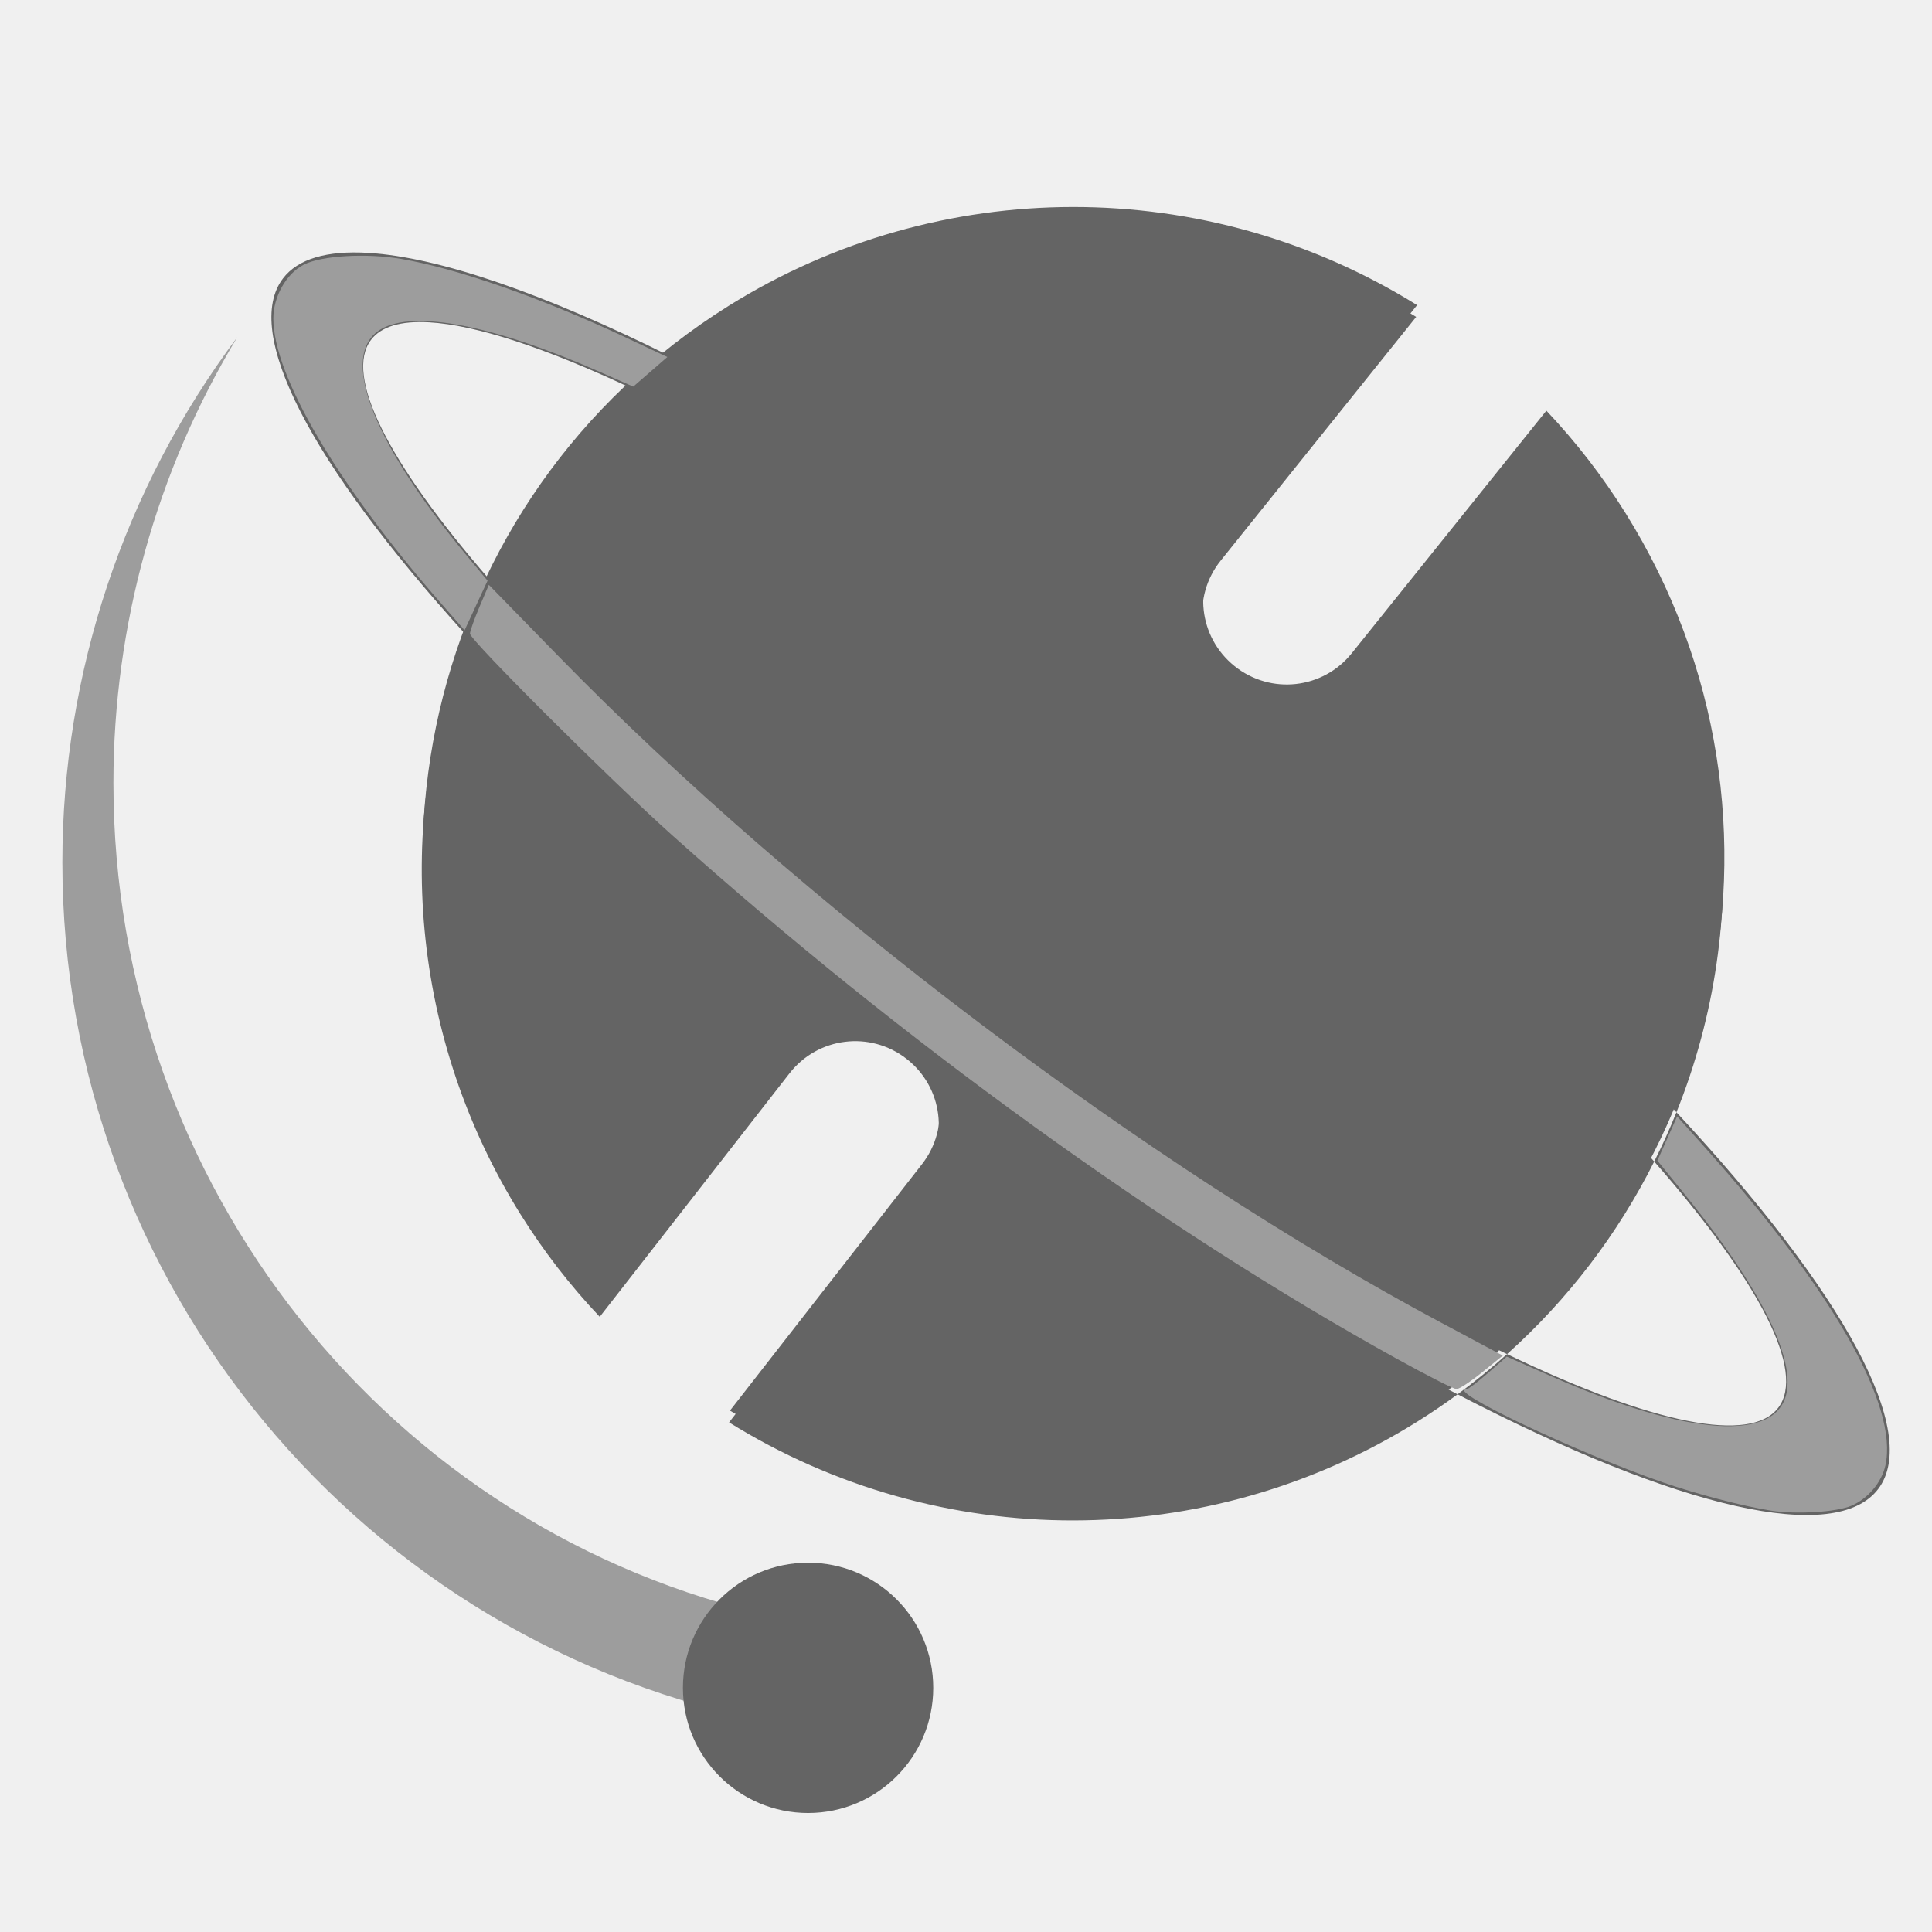
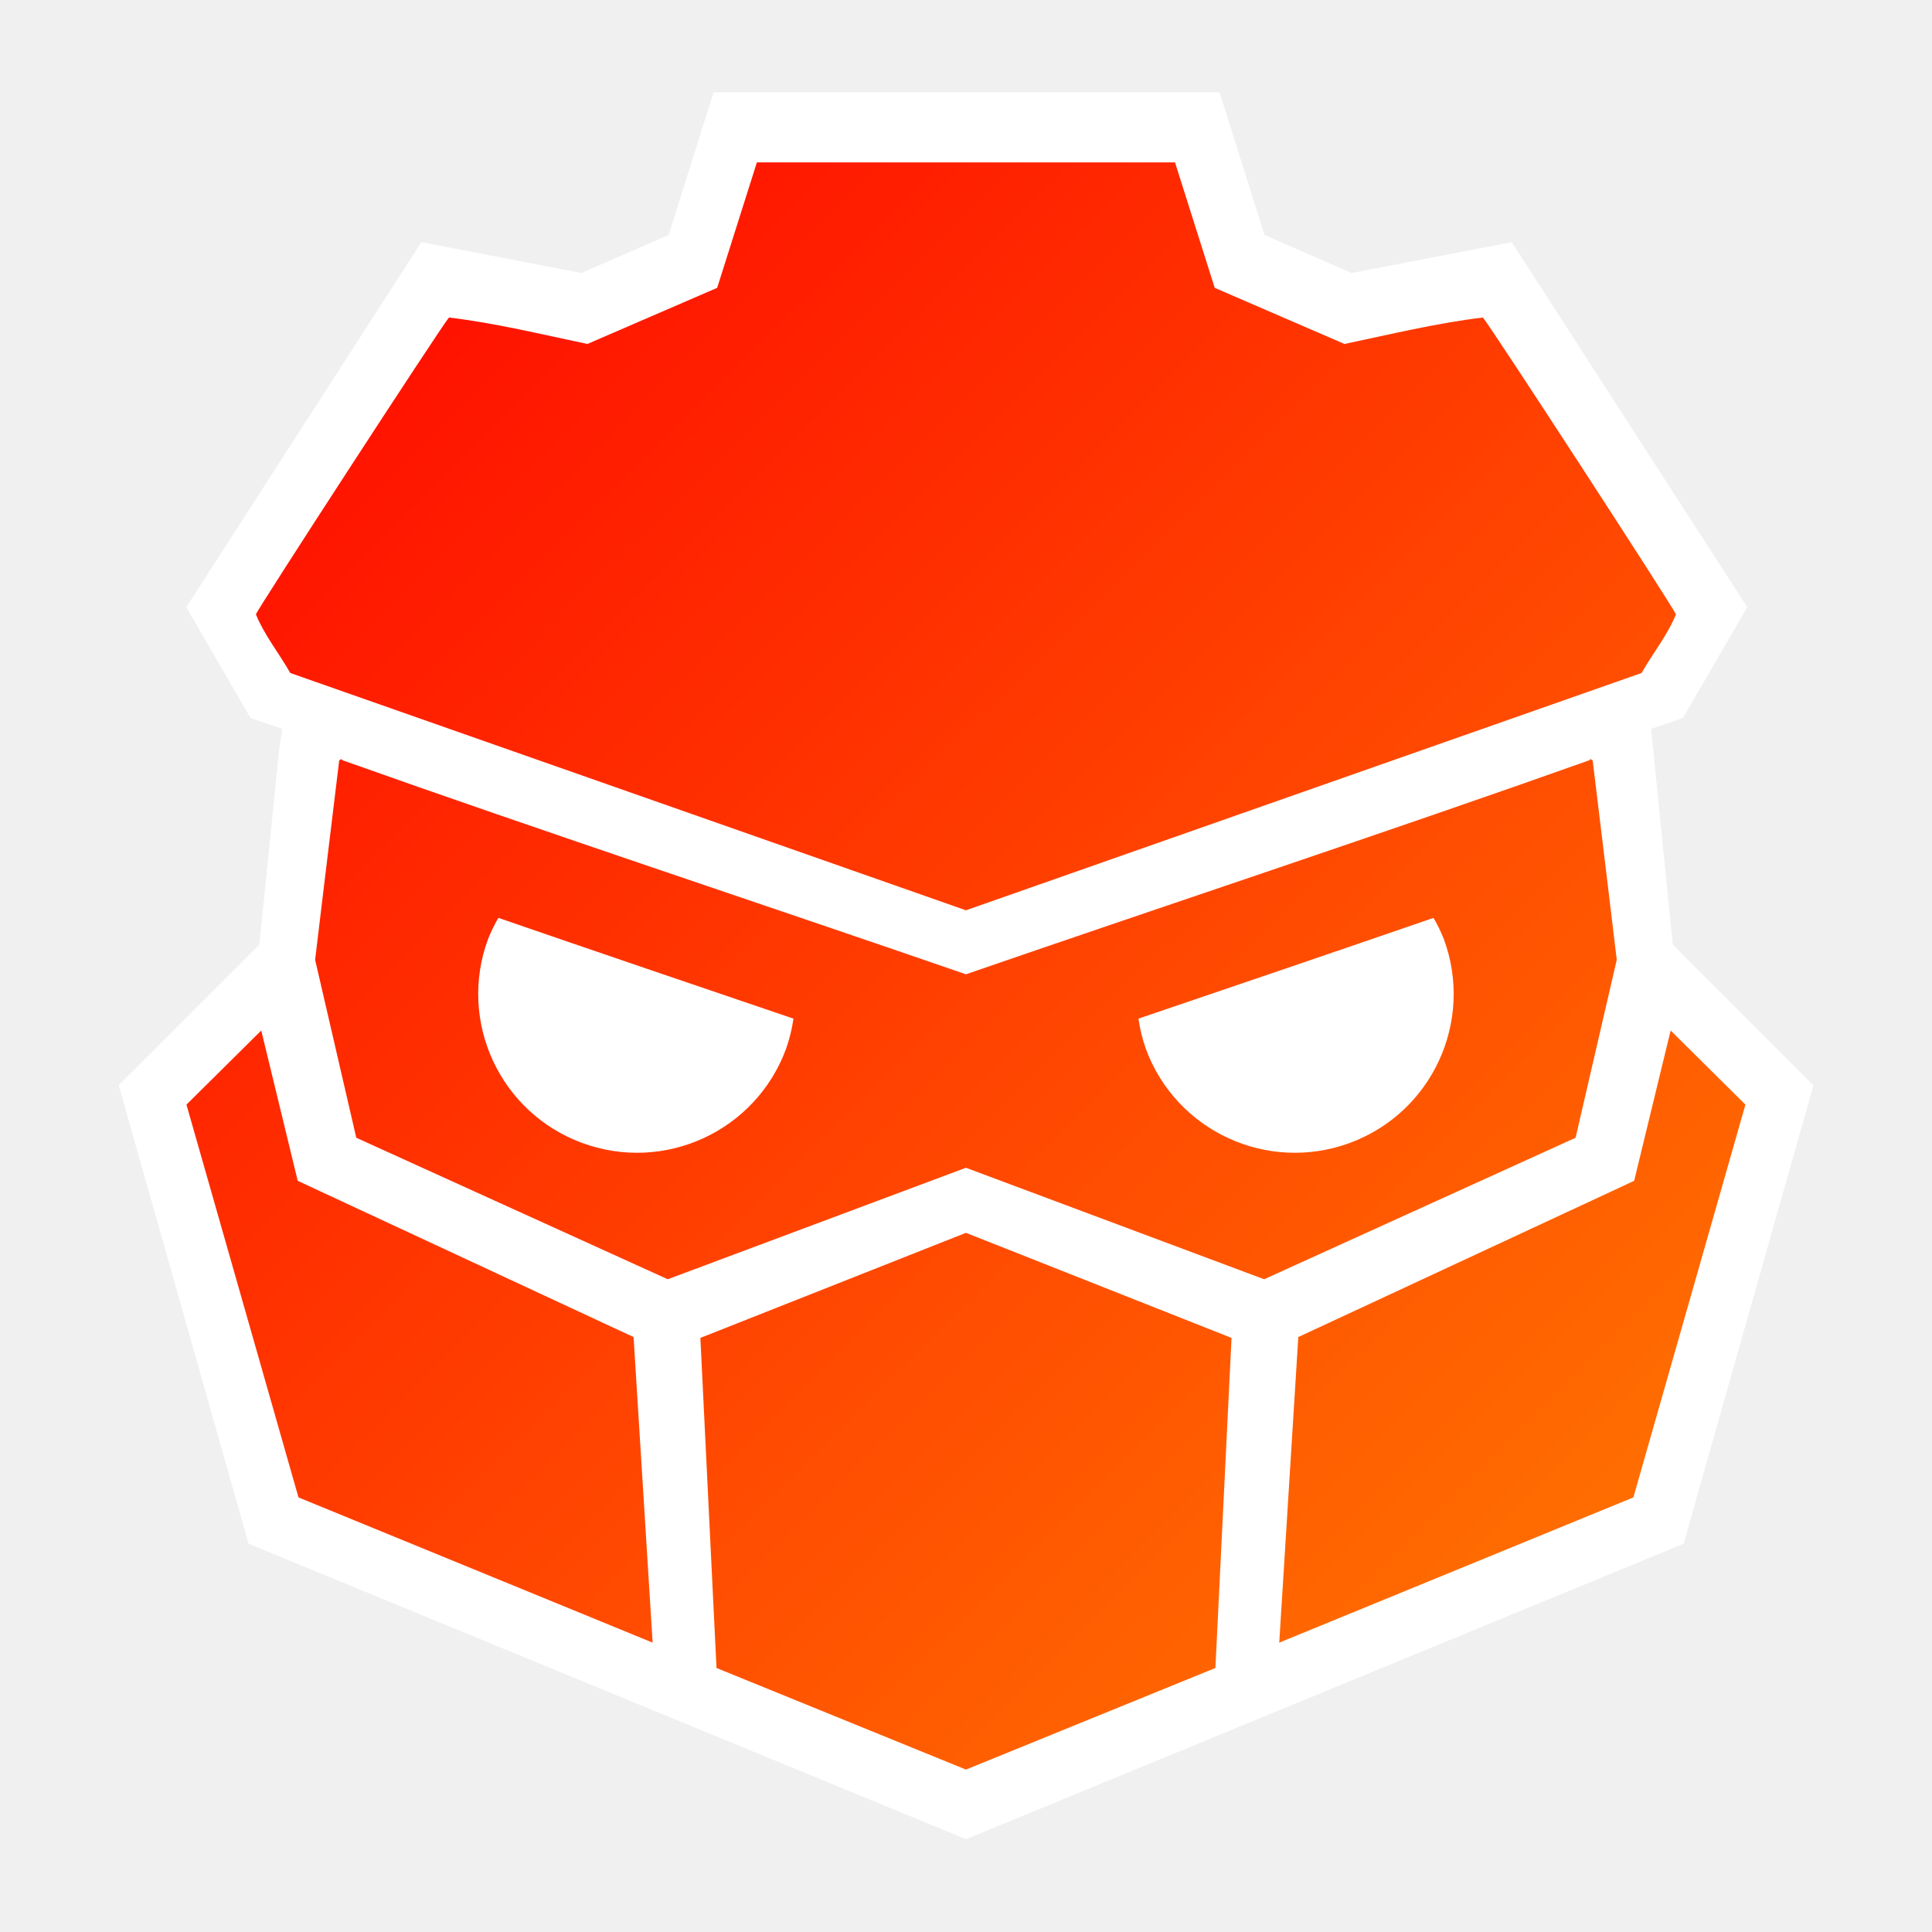
- <svg xmlns="http://www.w3.org/2000/svg" height="256" viewBox="0 0 256 256" width="256">
-   <path d="m187.774 40.429a86.238 86.238 0 0 0 -91.208.088 86.238 86.238 0 0 0 -27.471 118.824 86.238 86.238 0 0 0 10.495 13.582l25.14-32.257c3.765-4.831 10.686-5.691 15.518-1.926 4.831 3.765 5.689 10.685 1.924 15.516l-25.445 32.654a86.238 86.238 0 0 0 91.193-.097 86.238 86.238 0 0 0 27.471-118.824 86.238 86.238 0 0 0 -10.489-13.573l-25.78 32.136c-3.833 4.778-10.764 5.54-15.542 1.707-4.778-3.833-5.538-10.766-1.706-15.544z" fill="#646464" stroke-width="1.327" />
-   <path d="m141.516 28.991a86.238 86.238 0 0 0 -45.073 13.089 86.238 86.238 0 0 0 -7.447 5.216 132.673 29.852 37.192 0 1 72.232 46.024 132.673 29.852 37.192 0 1 60.911 54.059 86.238 86.238 0 0 0 -6.869-77.829 86.238 86.238 0 0 0 -10.489-13.573l-25.781 32.137c-3.833 4.778-10.765 5.538-15.542 1.705-4.778-3.833-5.538-10.765-1.705-15.542l25.9-32.285a86.238 86.238 0 0 0 -46.135-13zm80.622 118.388a86.238 86.238 0 0 1 -2.944 6.53 117.037 23.111 37.192 0 1 16.439 32.619 117.037 23.111 37.192 0 1 -35.941-7.098 86.238 86.238 0 0 1 -6.556 5.322 132.673 29.852 37.192 0 0 55.733 12.55 132.673 29.852 37.192 0 0 -26.732-49.924zm-29.002 37.374a132.673 29.852 37.192 0 1 -68-43.87 132.673 29.852 37.192 0 1 -63.429-56.803 86.238 86.238 0 0 0 7.266 76.824 86.238 86.238 0 0 0 10.495 13.581l25.141-32.256c3.765-4.831 10.685-5.69 15.517-1.925 4.831 3.765 5.69 10.685 1.925 15.517l-25.446 32.653a86.238 86.238 0 0 0 91.192-.096 86.238 86.238 0 0 0 5.341-3.623zm-131.43-100.674a86.238 86.238 0 0 1 3.19-7.24 117.037 23.111 37.192 0 1 -15.732-31.808 117.037 23.111 37.192 0 1 7.681-2.322 117.037 23.111 37.192 0 1 27.092 8.865 86.238 86.238 0 0 1 5.058-4.278 132.673 29.852 37.192 0 0 -40.162-13.786 132.673 29.852 37.192 0 0 -11.342 3.392 132.673 29.852 37.192 0 0 24.215 47.177zm22.231-32.505a86.238 86.238 0 0 0 -19.041 25.265 117.037 23.111 37.192 0 0 63.53 57.353 117.037 23.111 37.192 0 0 71.265 45.239 86.238 86.238 0 0 0 19.502-25.521 117.037 23.111 37.192 0 0 -62.823-56.542 117.037 23.111 37.192 0 0 -72.434-45.793z" fill="#646464" stroke-width="1.327" />
-   <g fill="#9d9d9d">
-     <g stroke-width=".474">
-       <path d="m234.687 200.17c-3.719-.586-9.885-2.198-14.382-3.76-11.629-4.04-29.078-12.344-25.939-12.344.2 0 1.471-.969 2.824-2.153l2.461-2.153 5.823 2.57c18.225 8.045 30.092 8.836 31.286 2.087.887-5.012-3.804-14.166-13.201-25.761l-3.946-4.87 1.308-2.93 1.308-2.93 3.555 3.972c17.106 19.113 25.804 34.413 24.041 42.288-.504 2.251-2.314 4.394-4.5 5.33-1.992.853-7.3 1.178-10.638.653z" />
-       <path d="m58.264 79.737c-13.594-15.568-22.048-29.961-22.048-37.535 0-2.896 1.722-5.945 4.028-7.13 2.341-1.203 8.287-1.555 12.912-.763 7.518 1.287 18.69 5.2 29.896 10.47l5.376 2.528-2.259 1.96-2.259 1.96-4.59-2.02c-13.896-6.116-24.481-8.162-28.854-5.579-5.602 3.309-1.28 14.746 11.301 29.897l2.837 3.417-1.522 3.285-1.522 3.285z" />
-       <path d="m185 180c-30.957-17.123-65.623-42.175-95.951-69.342-8.353-7.483-26.771-25.846-26.773-26.695-.001-.323.561-1.911 1.247-3.529l1.249-2.942 9.206 9.435c32.078 32.876 77.903 67.477 117.02 88.358l8.13 4.34-2.743 2.22c-1.508 1.221-3.034 2.219-3.391 2.219-.357-.001-3.954-1.829-7.993-4.064z" />
-     </g>
-     <path d="m31.446 44.675a116.089 116.089 0 0 0 -23.182 69.604 116.089 116.089 0 0 0 94.558 114.076v-14.091a111.399 113.074 0 0 1 -87.793-110.505 111.399 113.074 0 0 1 16.416-59.084z" stroke-width="1.327" />
+ <svg xmlns="http://www.w3.org/2000/svg" xmlns:xlink="http://www.w3.org/1999/xlink" width="1024" height="1024" viewBox="0 0 270.933 270.933">
+   <defs>
+     <linearGradient xlink:href="#a" id="b" x1="460.702" x2="521.851" y1="533.831" y2="595.225" gradientTransform="matrix(1.10482 0 0 1.10496 -437.362 -380.895)" gradientUnits="userSpaceOnUse" />
+     <linearGradient id="a">
+       <stop offset="0" stop-color="#ff1300" />
+       <stop offset="1" stop-color="#ff6e01" />
+     </linearGradient>
+   </defs>
+   <g stroke-width=".28" paint-order="stroke fill markers">
+     <path fill="#fff" d="m 1540.462,105.572 -0.137,0.435 -0.266,0.116 -0.488,-0.094 -0.717,1.113 0.196,0.338 0.097,0.033 -0.01,0.065 -0.06,0.593 -0.429,0.429 0.396,1.398 2.188,0.901 2.188,-0.901 0.396,-1.398 -0.429,-0.429 -0.066,-0.658 0.097,-0.033 0.196,-0.338 -0.718,-1.113 -0.488,0.094 -0.266,-0.116 -0.137,-0.435 z" color="#000" style="-inkscape-stroke:none" transform="translate(-70740.898 -4841.975)scale(45.98683)" />
+     <path fill="url(#b)" d="m 90.071,198.673 -2.273,7.181 c -2.476,1.071 -4.952,2.141 -7.428,3.213 -2.627,-0.553 -5.261,-1.194 -7.923,-1.515 -0.42,0.473 -11.053,16.824 -11.05,16.993 0.49,1.199 1.331,2.231 1.967,3.354 l 38.673,13.583 38.673,-13.583 c 0.636,-1.122 1.478,-2.154 1.967,-3.354 0.002,-0.169 -10.63,-16.52 -11.05,-16.993 -2.662,0.321 -5.296,0.962 -7.923,1.515 -2.476,-1.071 -4.952,-2.142 -7.428,-3.213 l -2.273,-7.181 z m -23.761,34.165 c -0.048,-0.015 -0.144,0.057 -0.148,0.081 -0.466,3.798 -1.376,11.396 -1.376,11.396 l 2.356,10.186 17.827,8.099 17.068,-6.382 17.068,6.382 17.827,-8.099 2.356,-10.186 c 0,0 -0.91,-7.598 -1.376,-11.396 -0.005,-0.032 -0.174,-0.15 -0.174,-0.031 -11.671,4.148 -23.844,8.165 -35.701,12.257 -11.857,-4.092 -24.031,-8.109 -35.701,-12.257 0,-0.03 -0.01,-0.044 -0.026,-0.05 z m 8.966,9.078 c 5.599,1.931 11.244,3.849 16.889,5.767 a 9.089,9.087 0 0 1 -0.427,1.737 9.089,9.087 0 0 1 -11.675,5.376 9.089,9.087 0 0 1 -5.378,-11.671 9.089,9.087 0 0 1 0.59,-1.209 z m 53.524,0 a 9.089,9.087 0 0 1 0.59,1.209 9.089,9.087 0 0 1 -5.378,11.671 9.089,9.087 0 0 1 -11.675,-5.376 9.089,9.087 0 0 1 -0.427,-1.737 c 5.645,-1.918 11.29,-3.836 16.889,-5.767 z m -67.098,6.447 -4.281,4.241 6.413,22.483 20.27,8.312 -1.091,-17.49 -19.223,-8.943 z m 80.671,0 -2.089,8.603 -19.223,8.943 -1.091,17.49 20.27,-8.312 6.413,-22.483 z m -40.336,11.58 -15.2,6.014 0.923,18.893 14.278,5.815 14.278,-5.815 0.923,-18.893 z" style="font-variation-settings:normal;-inkscape-stroke:none" transform="translate(-114.537 -463.985)scale(2.45004)" />
  </g>
-   <circle cx="107.076" cy="223.648" fill="#646464" r="16.584" stroke-width="1.327" />
</svg>
